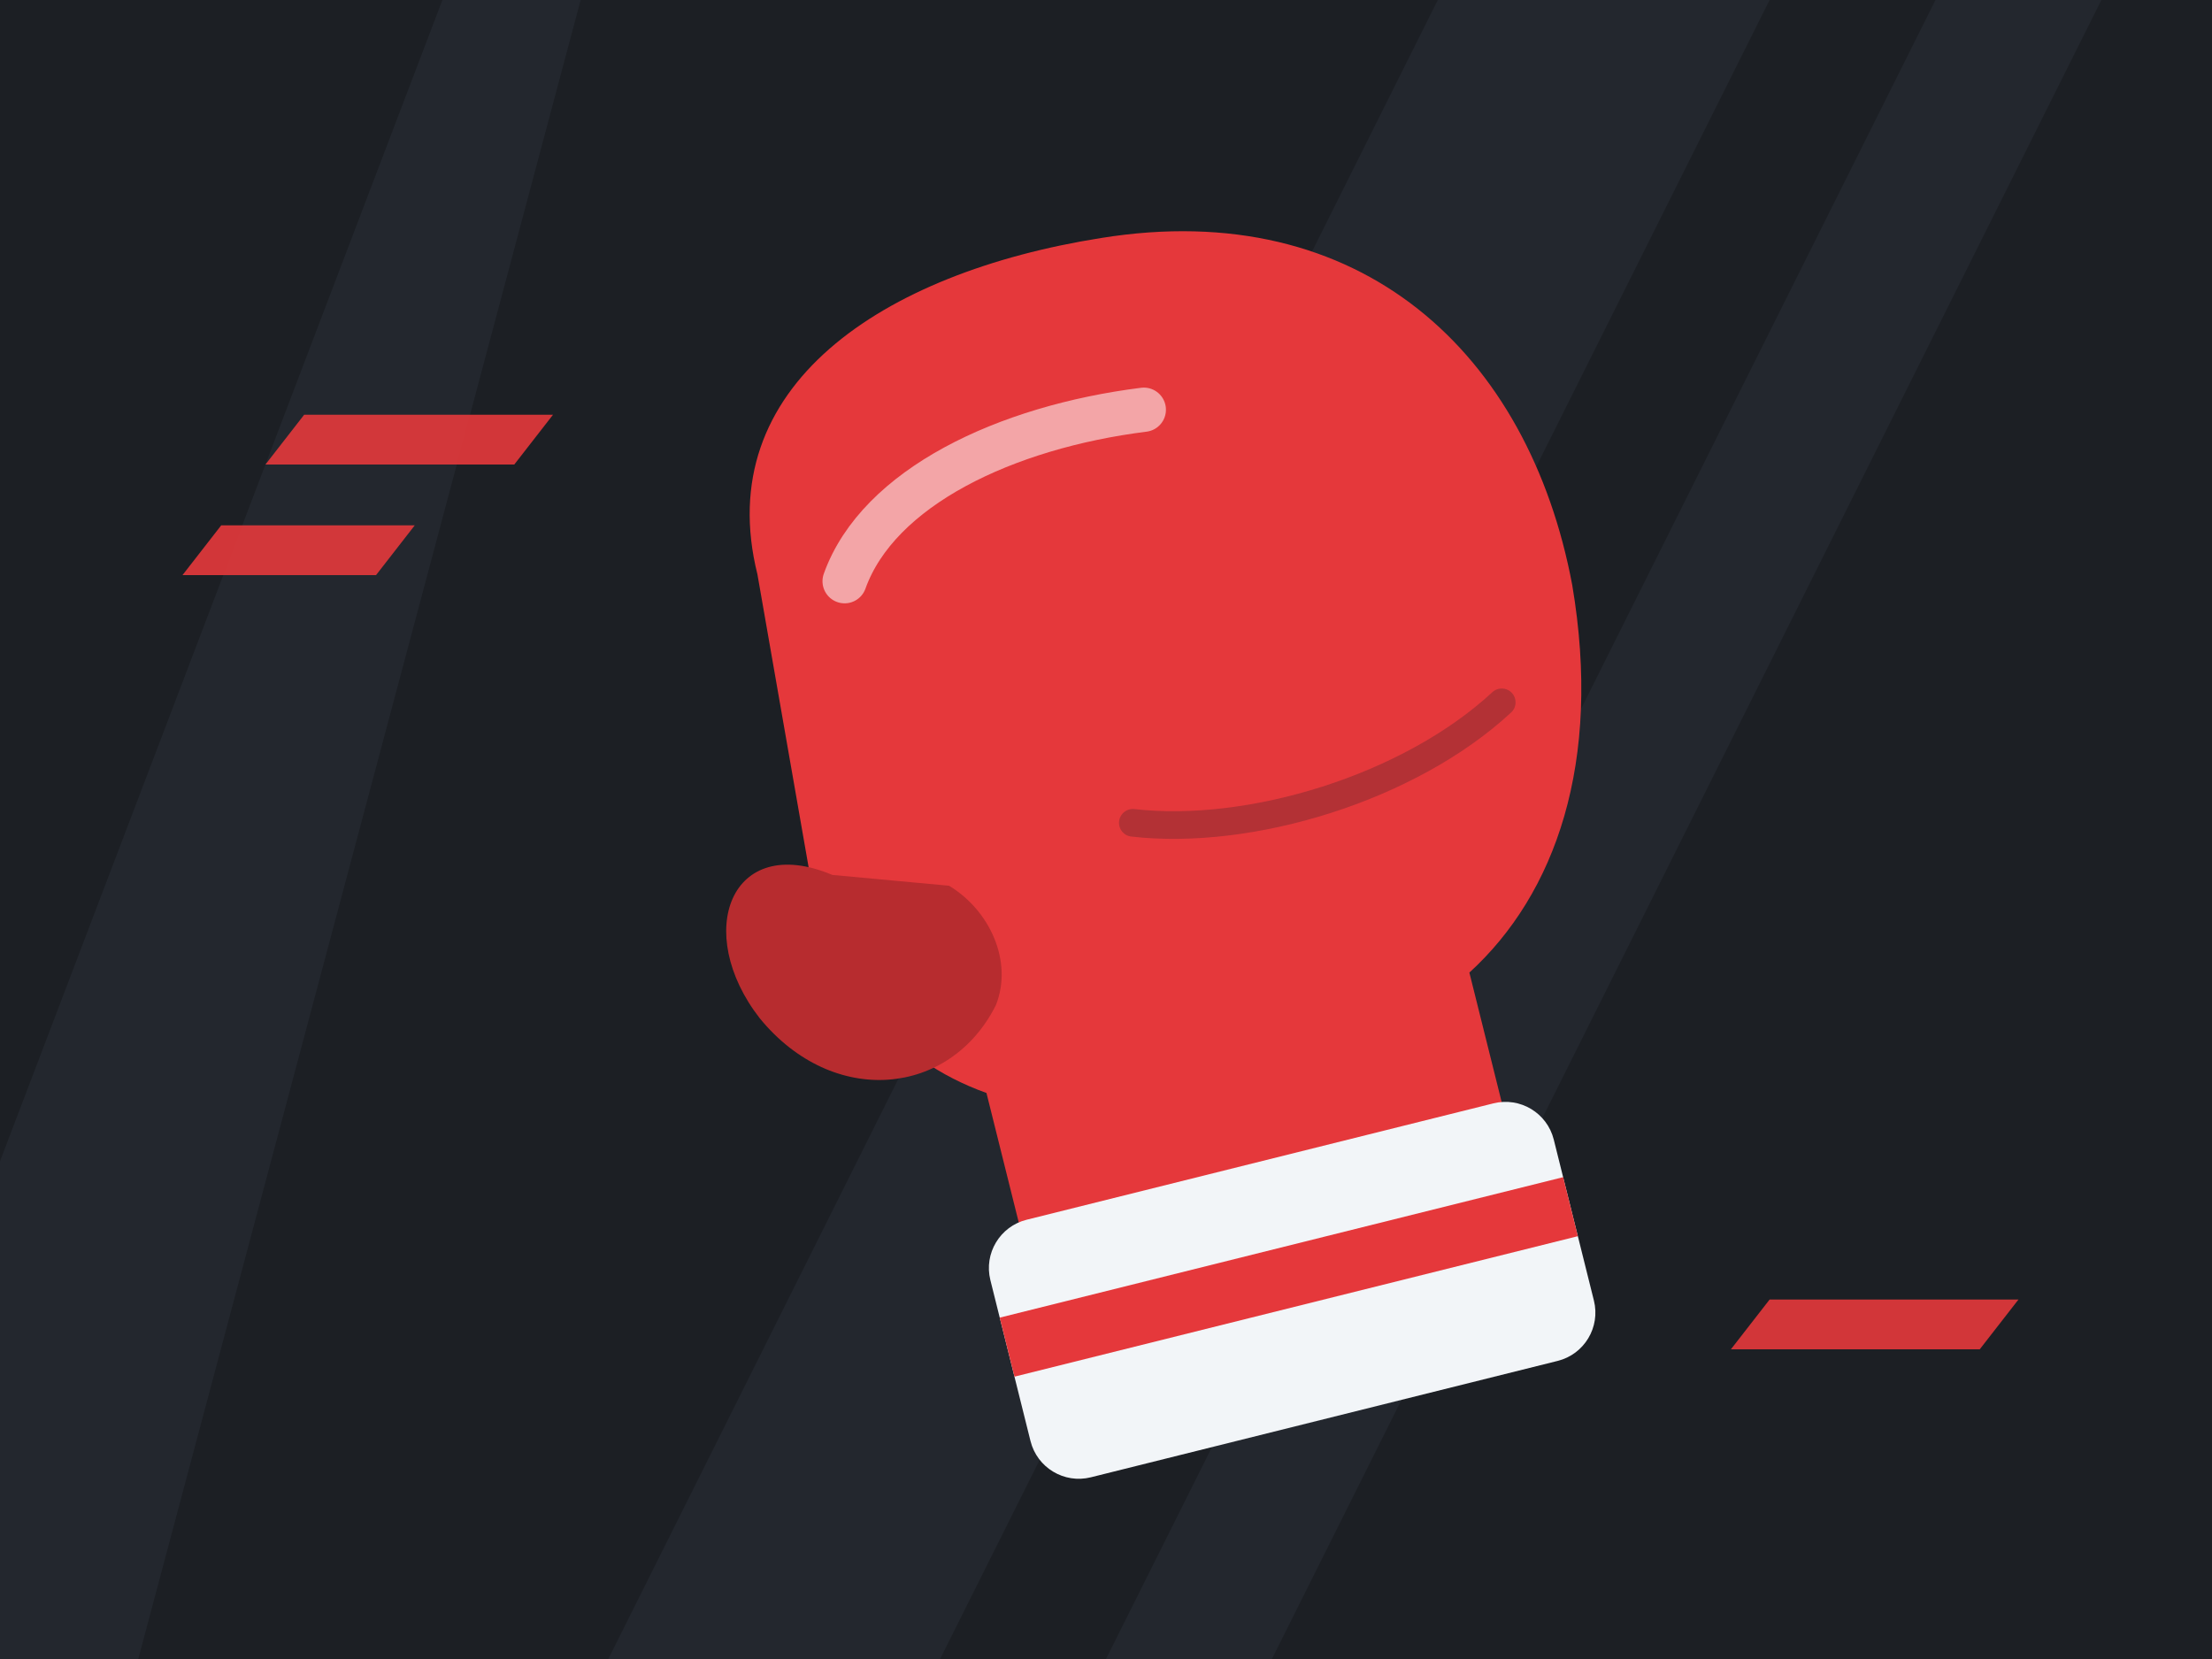
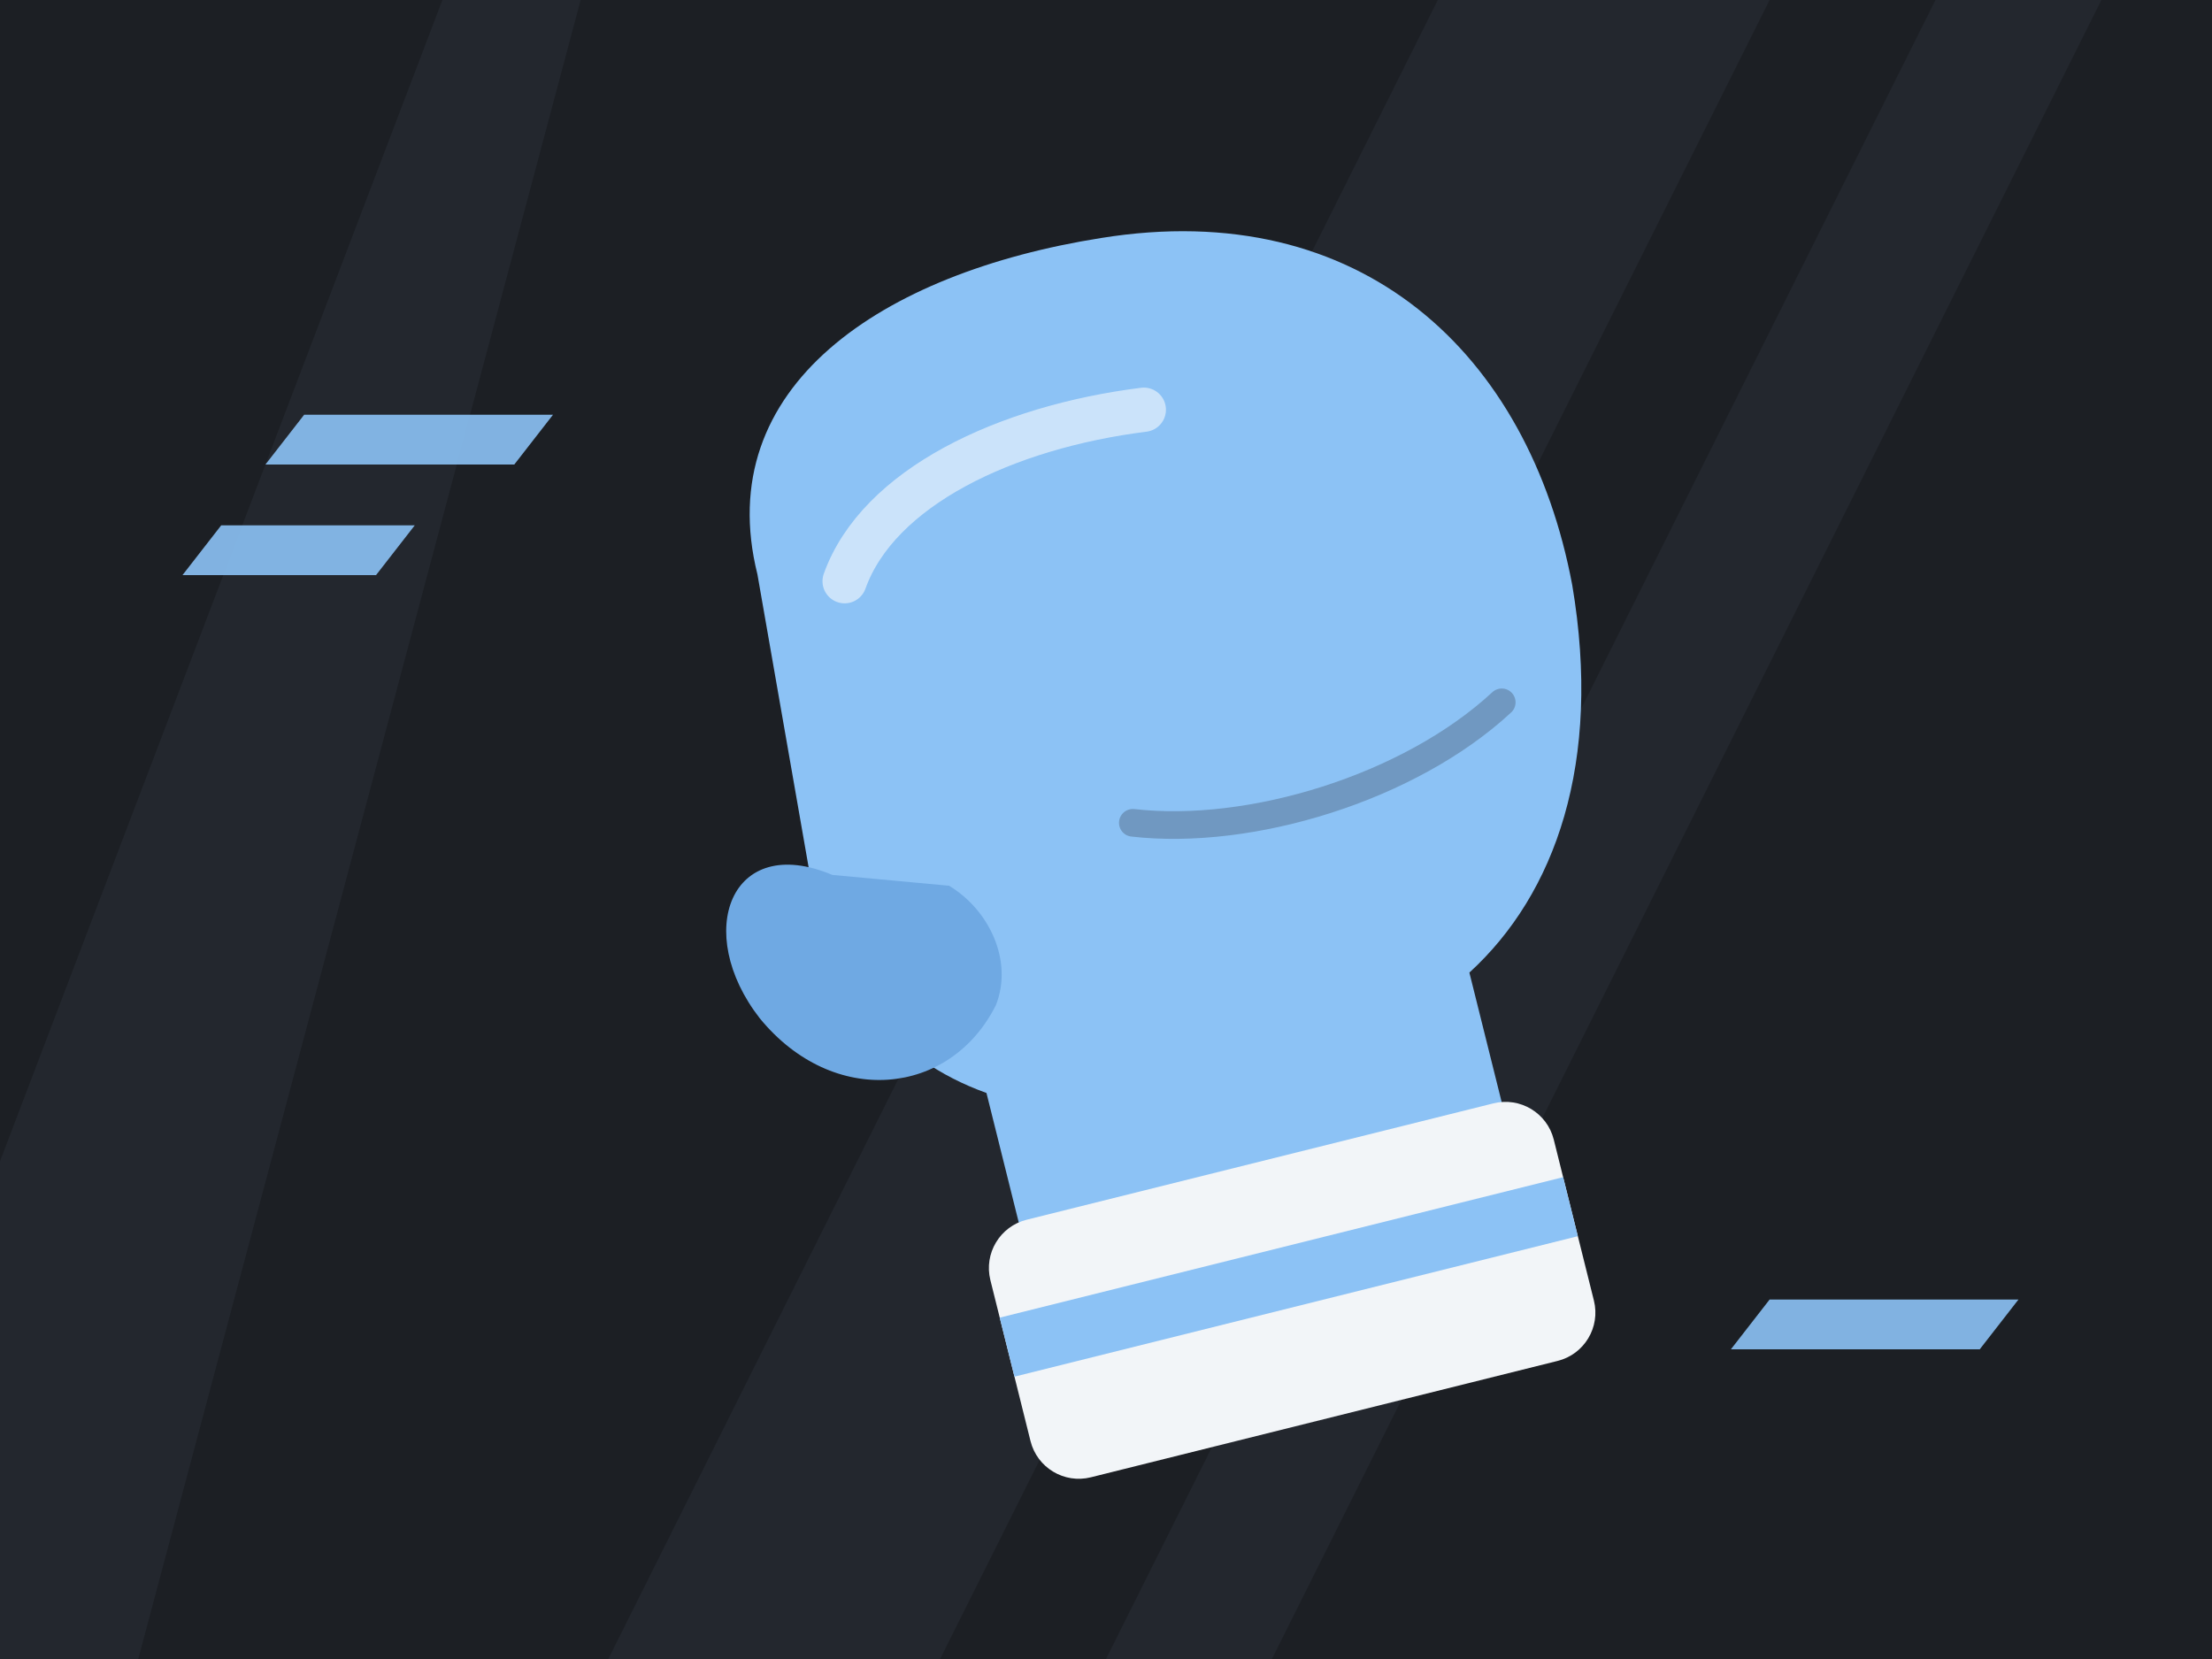
<svg xmlns="http://www.w3.org/2000/svg" viewBox="0 0 800 600">
  <rect width="800" height="600" fill="#1C1F24" />
  <g fill="#23272E">
    <path d="M520 0h120L340 600H220z" />
    <path d="M700 0h60L460 600h-60z" />
    <path d="M0 420L160 0h50L50 600H0z" />
  </g>
  <g transform="rotate(-14 400 300)">
-     <path d="M300 180C300 110 370 85 450 92C545 100 590 170 585 255C580 320 552 362 515 382V440H335V382C305 362 290 330 292 292Z" fill="#E5383B" />
-     <path d="M300 292C268 268 246 300 262 336C280 374 322 380 346 352C356 338 352 318 340 306Z" fill="#B72C2F" />
+     <path d="M300 180C300 110 370 85 450 92C545 100 590 170 585 255C580 320 552 362 515 382V440H335V382C305 362 290 330 292 292Z" fill="#8CC2F5" />
+     <path d="M300 292C268 268 246 300 262 336C280 374 322 380 346 352C356 338 352 318 340 306Z" fill="#6FA9E3" />
    <path d="M330 190C350 160 400 150 450 156" stroke="#fff" stroke-opacity=".55" stroke-width="16" fill="none" stroke-linecap="round" />
    <path d="M410 300C450 315 510 312 550 290" stroke="#1C1F24" stroke-opacity=".25" stroke-width="10" fill="none" stroke-linecap="round" />
    <rect x="320" y="430" width="210" height="96" rx="18" fill="#F2F5F8" />
-     <rect x="320" y="462" width="210" height="22" fill="#E5383B" />
+     <rect x="320" y="462" width="210" height="22" fill="#8CC2F5" />
  </g>
-   <g fill="#E5383B" opacity=".9">
+   <g fill="#8CC2F5" opacity=".9">
    <path d="M110 150h90l-14 18h-90z" />
    <path d="M80 190h70l-14 18H66z" />
    <path d="M640 470h90l-14 18h-90z" />
  </g>
</svg>
